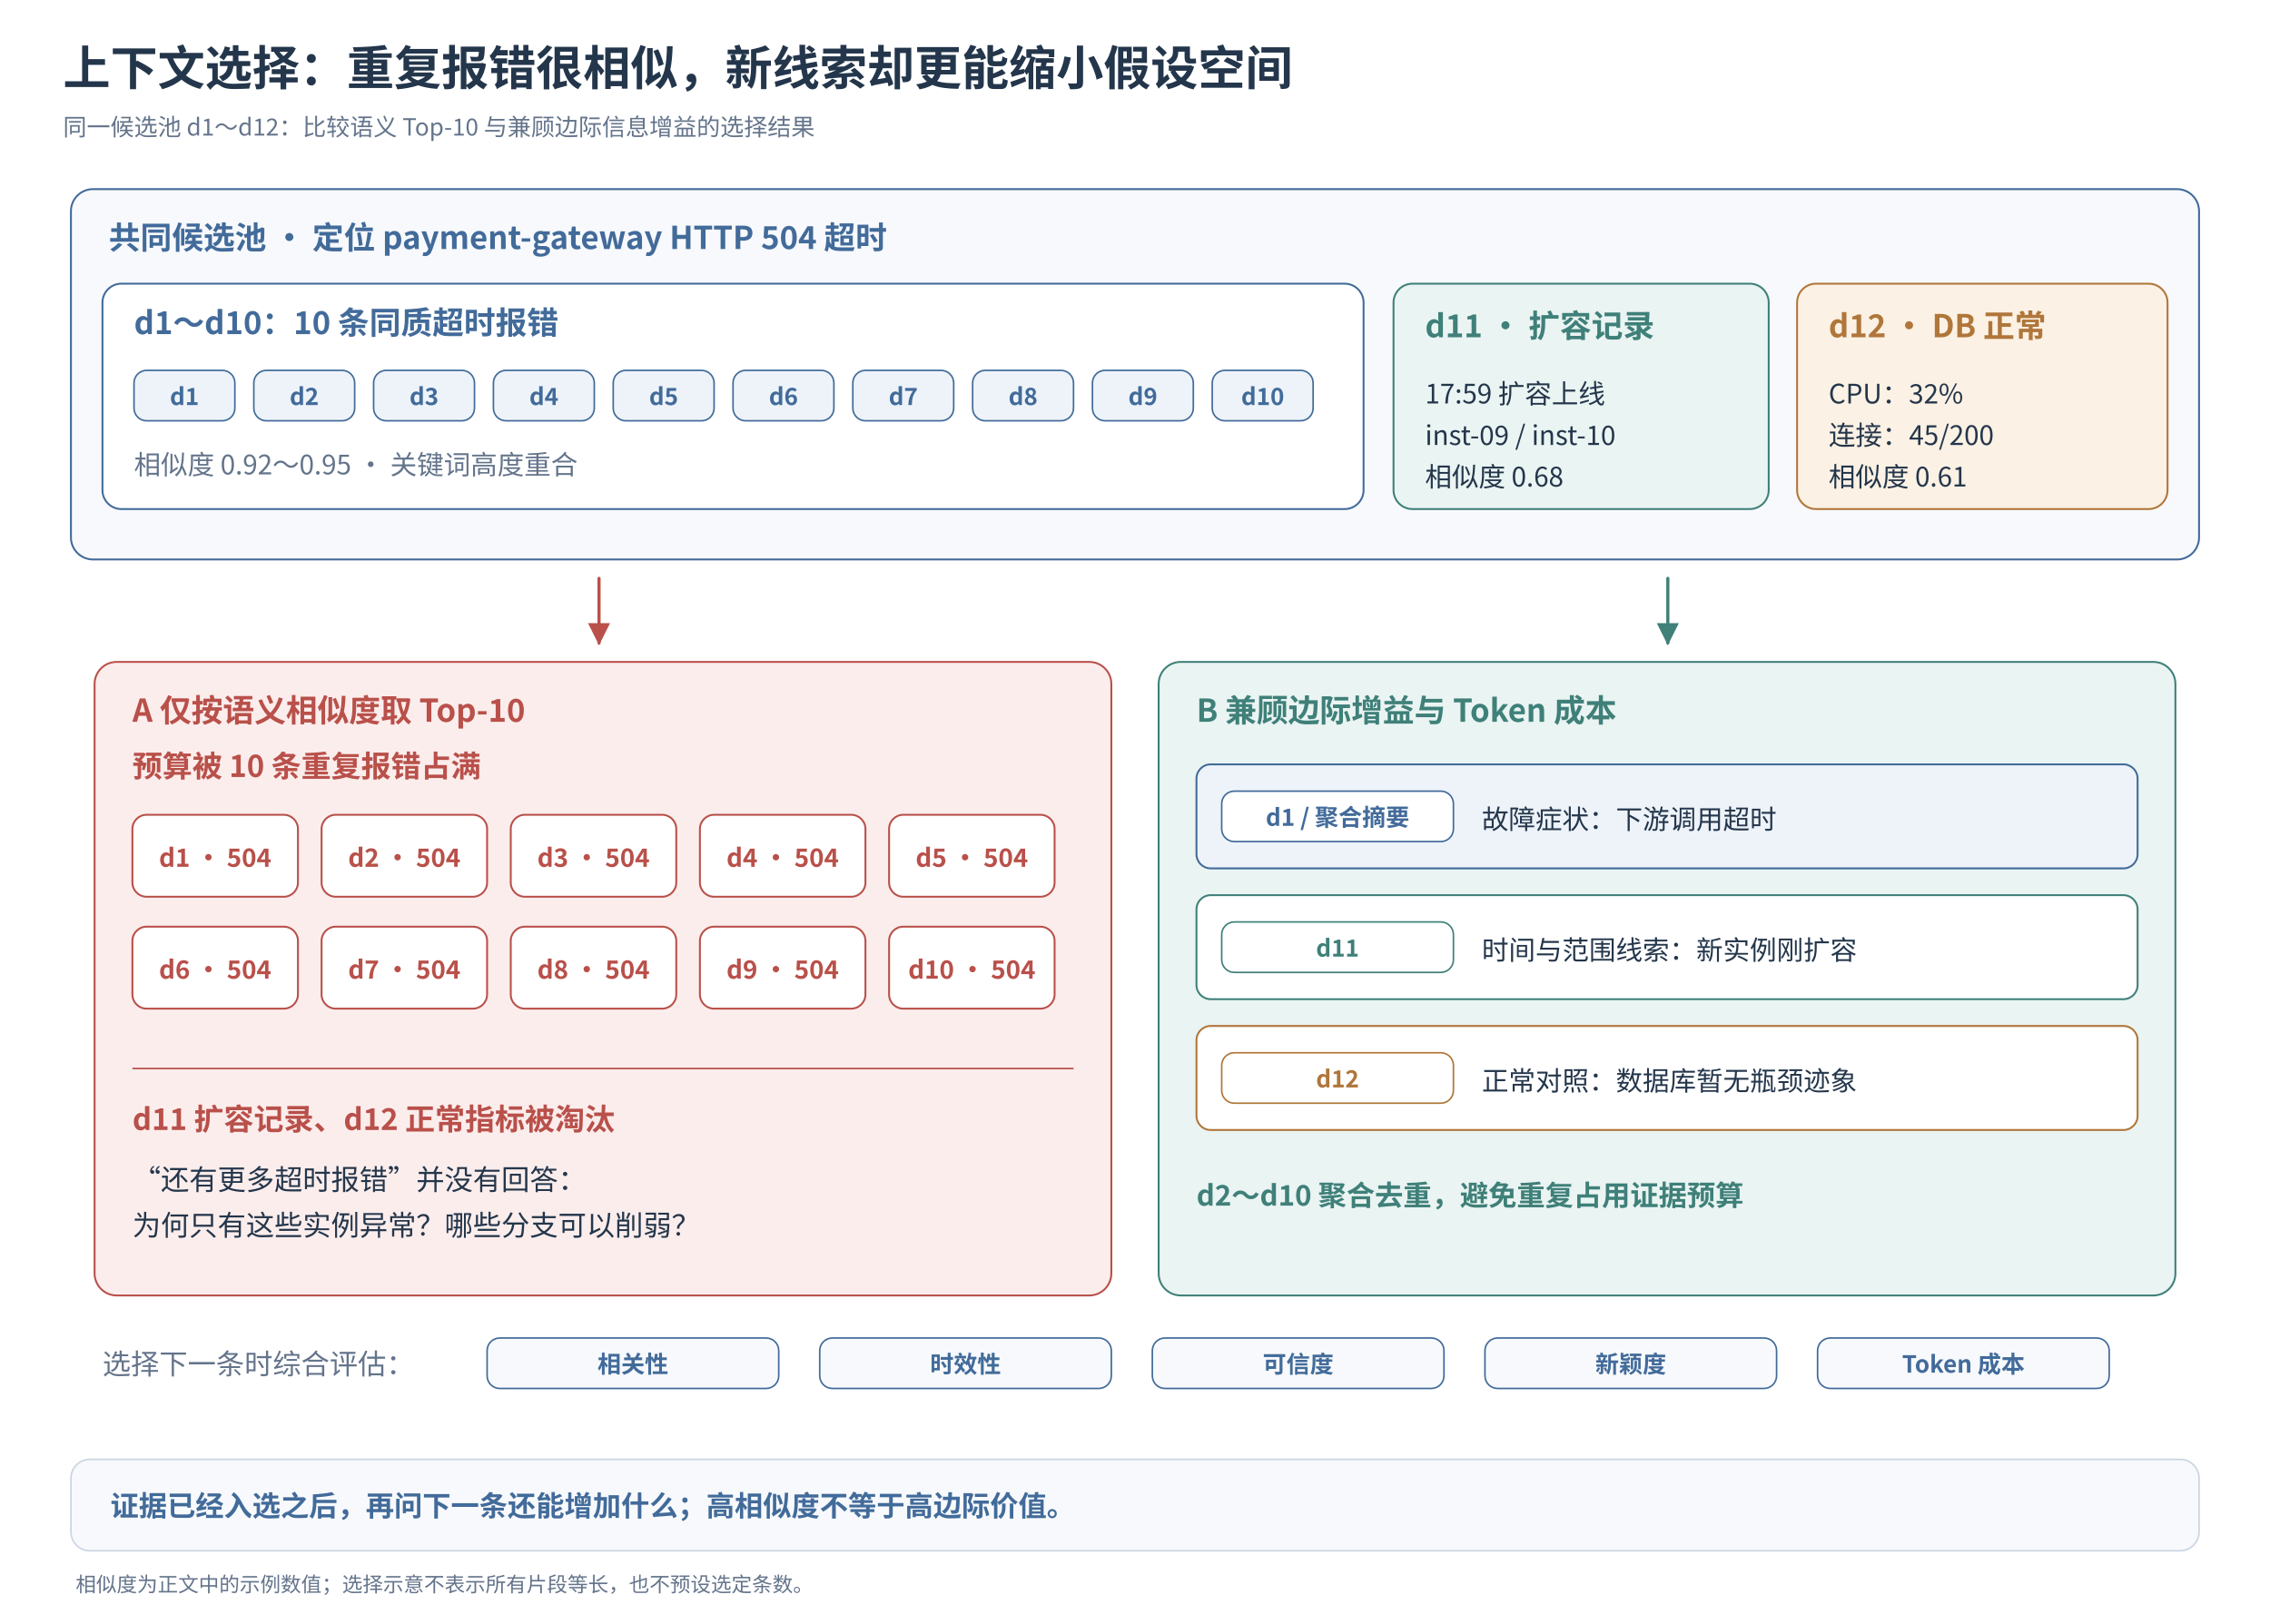
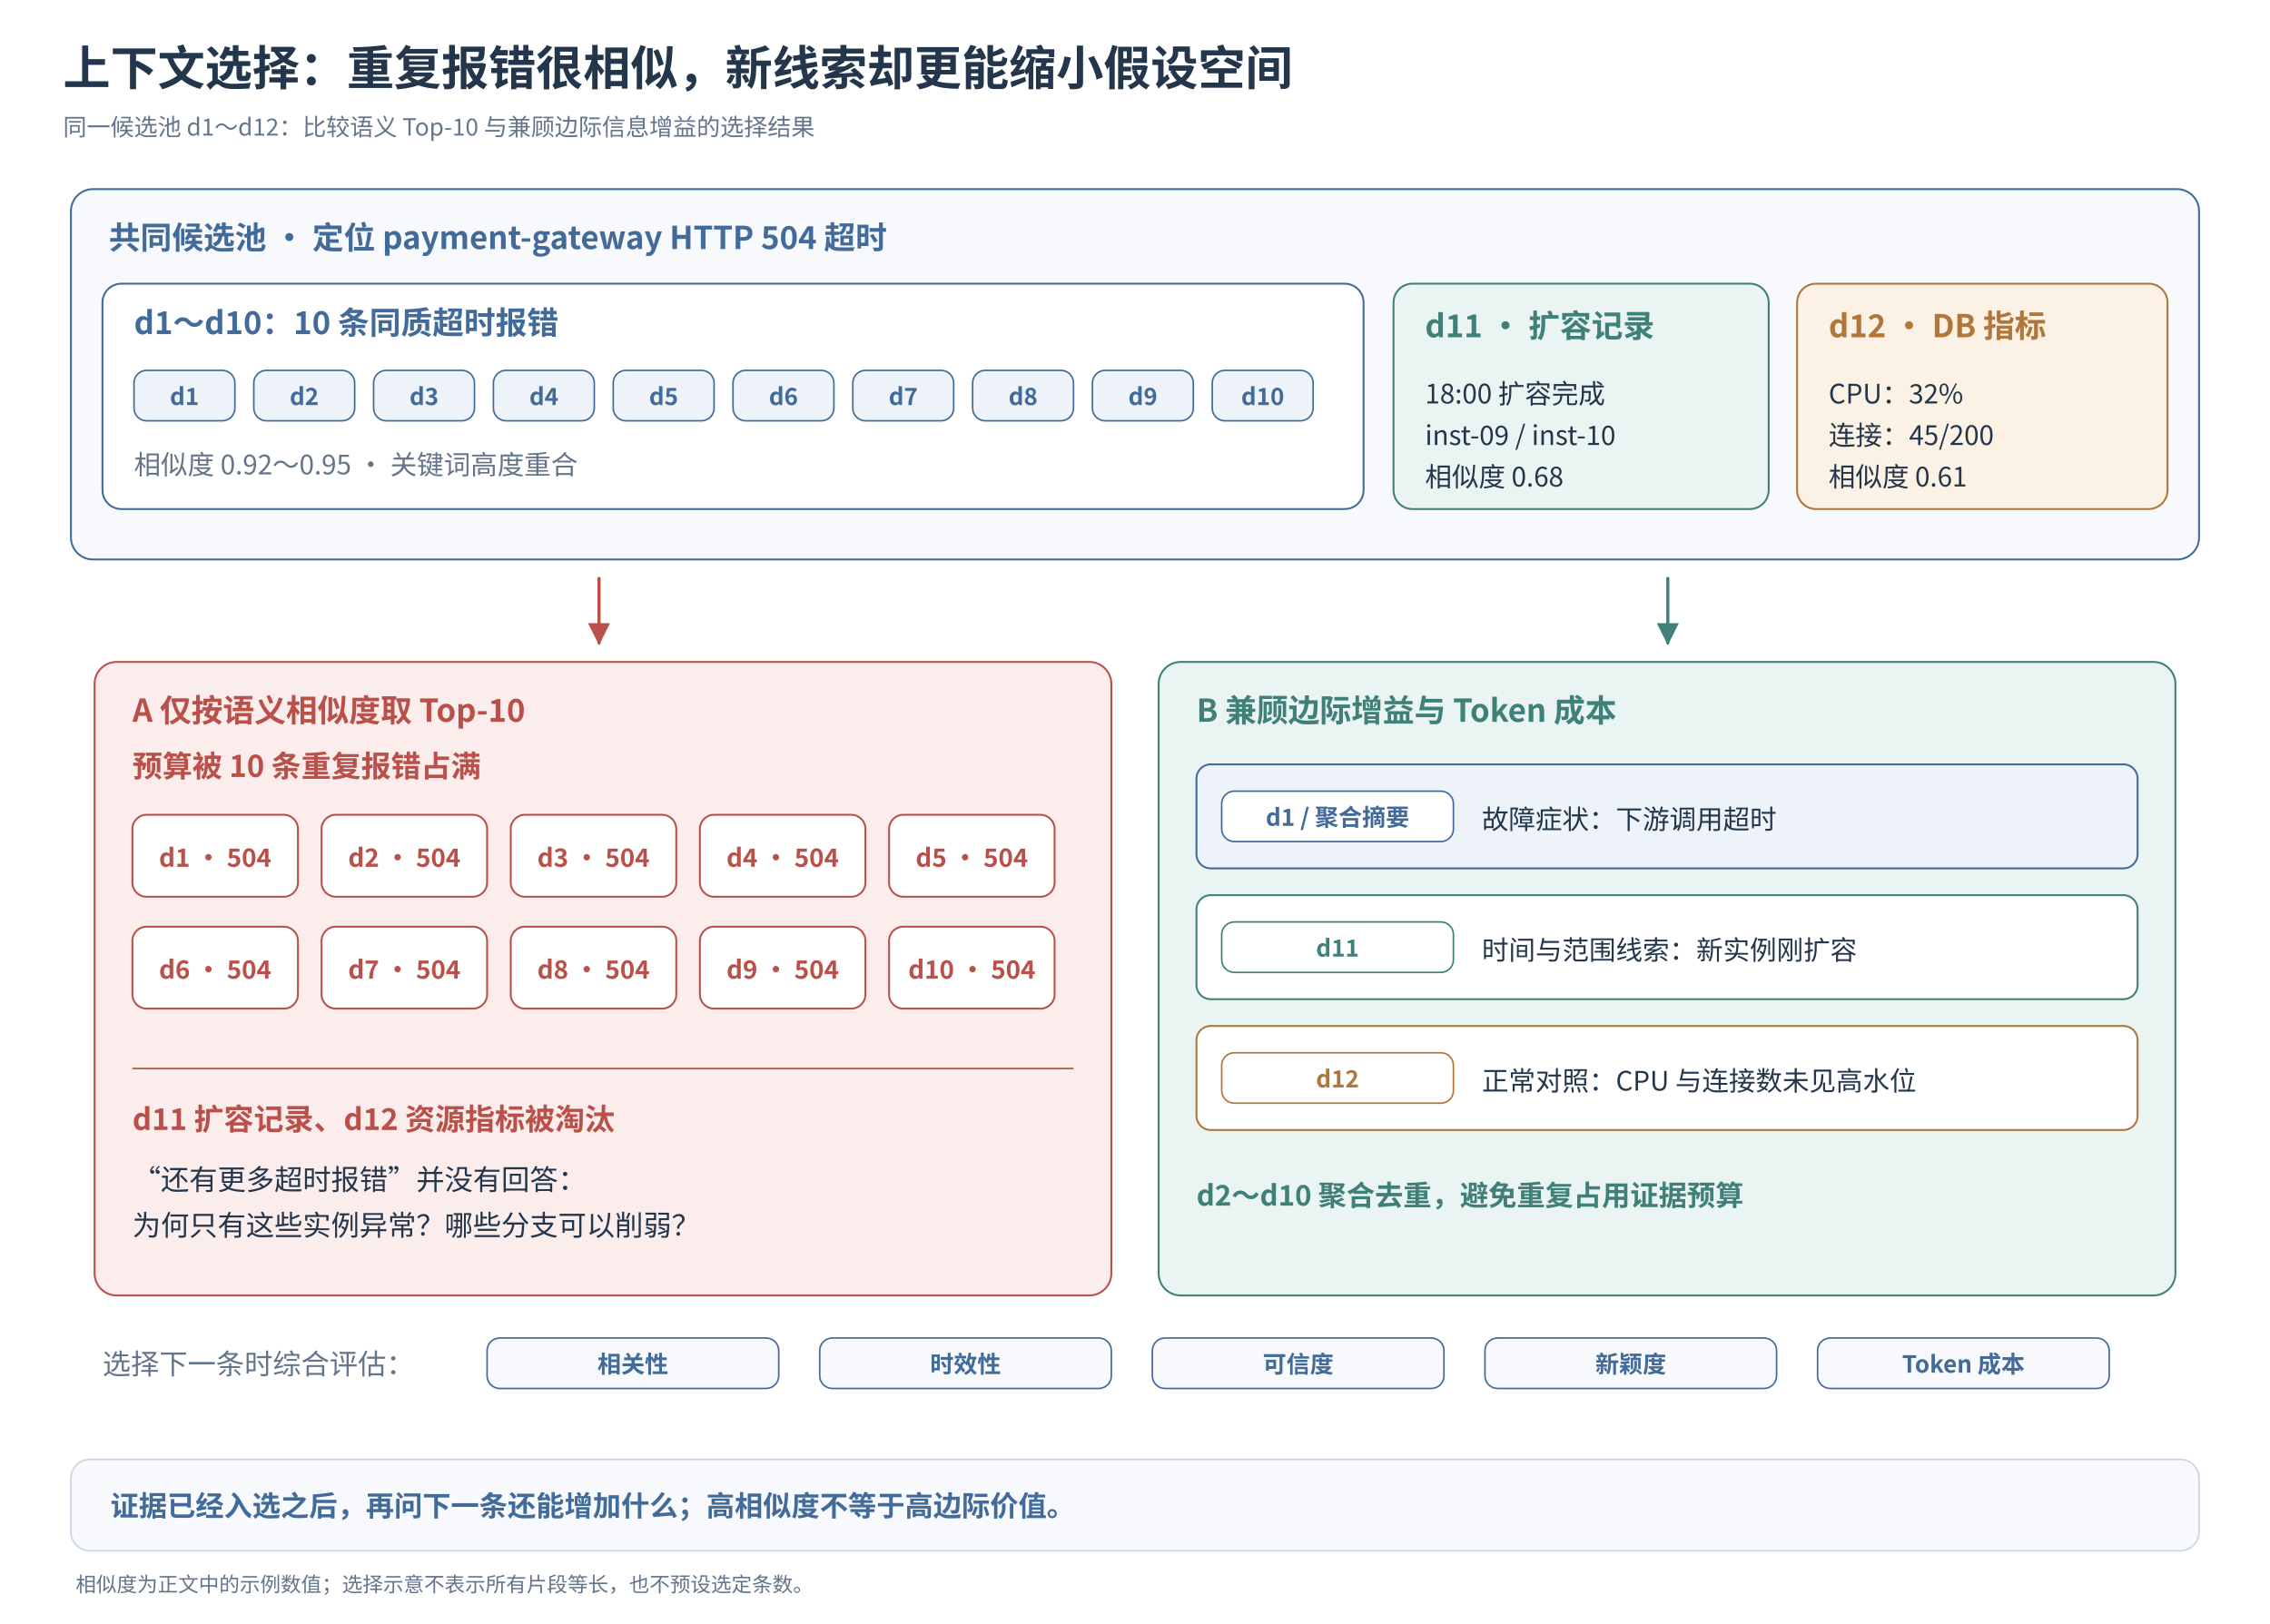
<svg xmlns="http://www.w3.org/2000/svg" width="1440px" height="1030px" viewBox="0 0 1440 1030" role="img" aria-labelledby="title desc">
  <defs>
    <marker id="a64748B" viewBox="0 0 10 10" refX="9" refY="5" markerWidth="7" markerHeight="7" orient="auto-start-reverse">
      <path d="M0 0L10 5L0 10Z" fill="#64748B" />
    </marker>
    <marker id="a426B9A" viewBox="0 0 10 10" refX="9" refY="5" markerWidth="7" markerHeight="7" orient="auto-start-reverse">
      <path d="M0 0L10 5L0 10Z" fill="#426B9A" />
    </marker>
    <marker id="a3F8079" viewBox="0 0 10 10" refX="9" refY="5" markerWidth="7" markerHeight="7" orient="auto-start-reverse">
      <path d="M0 0L10 5L0 10Z" fill="#3F8079" />
    </marker>
    <marker id="aB0763A" viewBox="0 0 10 10" refX="9" refY="5" markerWidth="7" markerHeight="7" orient="auto-start-reverse">
      <path d="M0 0L10 5L0 10Z" fill="#B0763A" />
    </marker>
    <marker id="aB9504A" viewBox="0 0 10 10" refX="9" refY="5" markerWidth="7" markerHeight="7" orient="auto-start-reverse">
      <path d="M0 0L10 5L0 10Z" fill="#B9504A" />
    </marker>
  </defs>
  <rect x="0" y="0" width="1440" height="1030" rx="0" fill="#FFFFFF" stroke="#FFFFFF" stroke-width="1.2" />
  <text x="40" y="54" font-family="'PingFang SC','Noto Sans CJK SC','Microsoft YaHei',sans-serif" font-size="30" fill="#24364B" font-weight="700" text-anchor="start">上下文选择：重复报错很相似，新线索却更能缩小假设空间</text>
  <text x="40" y="86" font-family="'PingFang SC','Noto Sans CJK SC','Microsoft YaHei',sans-serif" font-size="15" fill="#64748B" font-weight="400" text-anchor="start">同一候选池 d1～d12：比较语义 Top-10 与兼顾边际信息增益的选择结果</text>
  <rect x="45" y="120" width="1350" height="235" rx="14" fill="#F7F9FC" stroke="#426B9A" stroke-width="1.2" />
  <text x="69" y="158" font-family="'PingFang SC','Noto Sans CJK SC','Microsoft YaHei',sans-serif" font-size="20" fill="#426B9A" font-weight="700" text-anchor="start">共同候选池 · 定位 payment-gateway HTTP 504 超时</text>
  <rect x="65" y="180" width="800" height="143" rx="12" fill="#FFFFFF" stroke="#426B9A" stroke-width="1.2" />
  <text x="85" y="212" font-family="'PingFang SC','Noto Sans CJK SC','Microsoft YaHei',sans-serif" font-size="20" fill="#426B9A" font-weight="700" text-anchor="start">d1～d10：10 条同质超时报错</text>
  <rect x="85" y="235" width="64" height="32" rx="8" fill="#EDF3F9" stroke="#426B9A" stroke-width="1" />
  <text x="117.0" y="257" font-family="'PingFang SC','Noto Sans CJK SC','Microsoft YaHei',sans-serif" font-size="15" fill="#426B9A" font-weight="700" text-anchor="middle">d1</text>
  <rect x="161" y="235" width="64" height="32" rx="8" fill="#EDF3F9" stroke="#426B9A" stroke-width="1" />
  <text x="193.0" y="257" font-family="'PingFang SC','Noto Sans CJK SC','Microsoft YaHei',sans-serif" font-size="15" fill="#426B9A" font-weight="700" text-anchor="middle">d2</text>
  <rect x="237" y="235" width="64" height="32" rx="8" fill="#EDF3F9" stroke="#426B9A" stroke-width="1" />
  <text x="269.0" y="257" font-family="'PingFang SC','Noto Sans CJK SC','Microsoft YaHei',sans-serif" font-size="15" fill="#426B9A" font-weight="700" text-anchor="middle">d3</text>
  <rect x="313" y="235" width="64" height="32" rx="8" fill="#EDF3F9" stroke="#426B9A" stroke-width="1" />
  <text x="345.0" y="257" font-family="'PingFang SC','Noto Sans CJK SC','Microsoft YaHei',sans-serif" font-size="15" fill="#426B9A" font-weight="700" text-anchor="middle">d4</text>
  <rect x="389" y="235" width="64" height="32" rx="8" fill="#EDF3F9" stroke="#426B9A" stroke-width="1" />
  <text x="421.0" y="257" font-family="'PingFang SC','Noto Sans CJK SC','Microsoft YaHei',sans-serif" font-size="15" fill="#426B9A" font-weight="700" text-anchor="middle">d5</text>
  <rect x="465" y="235" width="64" height="32" rx="8" fill="#EDF3F9" stroke="#426B9A" stroke-width="1" />
  <text x="497.0" y="257" font-family="'PingFang SC','Noto Sans CJK SC','Microsoft YaHei',sans-serif" font-size="15" fill="#426B9A" font-weight="700" text-anchor="middle">d6</text>
  <rect x="541" y="235" width="64" height="32" rx="8" fill="#EDF3F9" stroke="#426B9A" stroke-width="1" />
  <text x="573.0" y="257" font-family="'PingFang SC','Noto Sans CJK SC','Microsoft YaHei',sans-serif" font-size="15" fill="#426B9A" font-weight="700" text-anchor="middle">d7</text>
  <rect x="617" y="235" width="64" height="32" rx="8" fill="#EDF3F9" stroke="#426B9A" stroke-width="1" />
  <text x="649.0" y="257" font-family="'PingFang SC','Noto Sans CJK SC','Microsoft YaHei',sans-serif" font-size="15" fill="#426B9A" font-weight="700" text-anchor="middle">d8</text>
  <rect x="693" y="235" width="64" height="32" rx="8" fill="#EDF3F9" stroke="#426B9A" stroke-width="1" />
  <text x="725.0" y="257" font-family="'PingFang SC','Noto Sans CJK SC','Microsoft YaHei',sans-serif" font-size="15" fill="#426B9A" font-weight="700" text-anchor="middle">d9</text>
  <rect x="769" y="235" width="64" height="32" rx="8" fill="#EDF3F9" stroke="#426B9A" stroke-width="1" />
  <text x="801.0" y="257" font-family="'PingFang SC','Noto Sans CJK SC','Microsoft YaHei',sans-serif" font-size="15" fill="#426B9A" font-weight="700" text-anchor="middle">d10</text>
  <text x="85" y="301" font-family="'PingFang SC','Noto Sans CJK SC','Microsoft YaHei',sans-serif" font-size="17" fill="#64748B" font-weight="400" text-anchor="start">相似度 0.92～0.95 · 关键词高度重合</text>
  <rect x="884" y="180" width="238" height="143" rx="12" fill="#EAF4F2" stroke="#3F8079" stroke-width="1.2" />
  <text x="904" y="214.0" font-family="'PingFang SC','Noto Sans CJK SC','Microsoft YaHei',sans-serif" font-size="20" fill="#3F8079" font-weight="700" text-anchor="start">d11 · 扩容记录</text>
-   <text x="904" y="256.0" font-family="'PingFang SC','Noto Sans CJK SC','Microsoft YaHei',sans-serif" font-size="17" fill="#24364B" font-weight="400" text-anchor="start">17:59 扩容上线</text>
+   <text x="904" y="256.0" font-family="'PingFang SC','Noto Sans CJK SC','Microsoft YaHei',sans-serif" font-size="17" fill="#24364B" font-weight="400" text-anchor="start">18:00 扩容完成</text>
  <text x="904" y="282.35" font-family="'PingFang SC','Noto Sans CJK SC','Microsoft YaHei',sans-serif" font-size="17" fill="#24364B" font-weight="400" text-anchor="start">inst-09 / inst-10</text>
  <text x="904" y="308.7" font-family="'PingFang SC','Noto Sans CJK SC','Microsoft YaHei',sans-serif" font-size="17" fill="#24364B" font-weight="400" text-anchor="start">相似度 0.68</text>
  <rect x="1140" y="180" width="235" height="143" rx="12" fill="#FBF1E4" stroke="#B0763A" stroke-width="1.2" />
-   <text x="1160" y="214.0" font-family="'PingFang SC','Noto Sans CJK SC','Microsoft YaHei',sans-serif" font-size="20" fill="#B0763A" font-weight="700" text-anchor="start">d12 · DB 正常</text>
+   <text x="1160" y="214.0" font-family="'PingFang SC','Noto Sans CJK SC','Microsoft YaHei',sans-serif" font-size="20" fill="#B0763A" font-weight="700" text-anchor="start">d12 · DB 指标</text>
  <text x="1160" y="256.0" font-family="'PingFang SC','Noto Sans CJK SC','Microsoft YaHei',sans-serif" font-size="17" fill="#24364B" font-weight="400" text-anchor="start">CPU：32%</text>
  <text x="1160" y="282.35" font-family="'PingFang SC','Noto Sans CJK SC','Microsoft YaHei',sans-serif" font-size="17" fill="#24364B" font-weight="400" text-anchor="start">连接：45/200</text>
  <text x="1160" y="308.7" font-family="'PingFang SC','Noto Sans CJK SC','Microsoft YaHei',sans-serif" font-size="17" fill="#24364B" font-weight="400" text-anchor="start">相似度 0.61</text>
  <path d="M 380 367 L 380 408" fill="none" stroke="#B9504A" stroke-width="2" stroke-linejoin="round" stroke-linecap="round" marker-end="url(#aB9504A)" />
  <path d="M 1058 367 L 1058 408" fill="none" stroke="#3F8079" stroke-width="2" stroke-linejoin="round" stroke-linecap="round" marker-end="url(#a3F8079)" />
  <rect x="60" y="420" width="645" height="402" rx="14" fill="#FBEDEC" stroke="#B9504A" stroke-width="1.2" />
  <text x="84" y="458" font-family="'PingFang SC','Noto Sans CJK SC','Microsoft YaHei',sans-serif" font-size="20" fill="#B9504A" font-weight="700" text-anchor="start">A  仅按语义相似度取 Top-10</text>
  <text x="84" y="493" font-family="'PingFang SC','Noto Sans CJK SC','Microsoft YaHei',sans-serif" font-size="19" fill="#B9504A" font-weight="700" text-anchor="start">预算被 10 条重复报错占满</text>
  <rect x="84" y="517" width="105" height="52" rx="9" fill="#FFFFFF" stroke="#B9504A" stroke-width="1.2" />
  <text x="136.5" y="550" font-family="'PingFang SC','Noto Sans CJK SC','Microsoft YaHei',sans-serif" font-size="16" fill="#B9504A" font-weight="700" text-anchor="middle">d1 · 504</text>
  <rect x="204" y="517" width="105" height="52" rx="9" fill="#FFFFFF" stroke="#B9504A" stroke-width="1.2" />
  <text x="256.5" y="550" font-family="'PingFang SC','Noto Sans CJK SC','Microsoft YaHei',sans-serif" font-size="16" fill="#B9504A" font-weight="700" text-anchor="middle">d2 · 504</text>
  <rect x="324" y="517" width="105" height="52" rx="9" fill="#FFFFFF" stroke="#B9504A" stroke-width="1.2" />
  <text x="376.5" y="550" font-family="'PingFang SC','Noto Sans CJK SC','Microsoft YaHei',sans-serif" font-size="16" fill="#B9504A" font-weight="700" text-anchor="middle">d3 · 504</text>
  <rect x="444" y="517" width="105" height="52" rx="9" fill="#FFFFFF" stroke="#B9504A" stroke-width="1.2" />
  <text x="496.5" y="550" font-family="'PingFang SC','Noto Sans CJK SC','Microsoft YaHei',sans-serif" font-size="16" fill="#B9504A" font-weight="700" text-anchor="middle">d4 · 504</text>
  <rect x="564" y="517" width="105" height="52" rx="9" fill="#FFFFFF" stroke="#B9504A" stroke-width="1.2" />
  <text x="616.5" y="550" font-family="'PingFang SC','Noto Sans CJK SC','Microsoft YaHei',sans-serif" font-size="16" fill="#B9504A" font-weight="700" text-anchor="middle">d5 · 504</text>
  <rect x="84" y="588" width="105" height="52" rx="9" fill="#FFFFFF" stroke="#B9504A" stroke-width="1.2" />
  <text x="136.5" y="621" font-family="'PingFang SC','Noto Sans CJK SC','Microsoft YaHei',sans-serif" font-size="16" fill="#B9504A" font-weight="700" text-anchor="middle">d6 · 504</text>
  <rect x="204" y="588" width="105" height="52" rx="9" fill="#FFFFFF" stroke="#B9504A" stroke-width="1.2" />
  <text x="256.5" y="621" font-family="'PingFang SC','Noto Sans CJK SC','Microsoft YaHei',sans-serif" font-size="16" fill="#B9504A" font-weight="700" text-anchor="middle">d7 · 504</text>
  <rect x="324" y="588" width="105" height="52" rx="9" fill="#FFFFFF" stroke="#B9504A" stroke-width="1.2" />
  <text x="376.5" y="621" font-family="'PingFang SC','Noto Sans CJK SC','Microsoft YaHei',sans-serif" font-size="16" fill="#B9504A" font-weight="700" text-anchor="middle">d8 · 504</text>
  <rect x="444" y="588" width="105" height="52" rx="9" fill="#FFFFFF" stroke="#B9504A" stroke-width="1.2" />
  <text x="496.5" y="621" font-family="'PingFang SC','Noto Sans CJK SC','Microsoft YaHei',sans-serif" font-size="16" fill="#B9504A" font-weight="700" text-anchor="middle">d9 · 504</text>
  <rect x="564" y="588" width="105" height="52" rx="9" fill="#FFFFFF" stroke="#B9504A" stroke-width="1.2" />
  <text x="616.5" y="621" font-family="'PingFang SC','Noto Sans CJK SC','Microsoft YaHei',sans-serif" font-size="16" fill="#B9504A" font-weight="700" text-anchor="middle">d10 · 504</text>
  <line x1="84" y1="678" x2="681" y2="678" stroke="#B9504A" stroke-width="1" />
-   <text x="84" y="717" font-family="'PingFang SC','Noto Sans CJK SC','Microsoft YaHei',sans-serif" font-size="19" fill="#B9504A" font-weight="700" text-anchor="start">d11 扩容记录、d12 正常指标被淘汰</text>
+   <text x="84" y="717" font-family="'PingFang SC','Noto Sans CJK SC','Microsoft YaHei',sans-serif" font-size="19" fill="#B9504A" font-weight="700" text-anchor="start">d11 扩容记录、d12 资源指标被淘汰</text>
  <text x="84" y="755" font-family="'PingFang SC','Noto Sans CJK SC','Microsoft YaHei',sans-serif" font-size="18" fill="#24364B" font-weight="400" text-anchor="start">“还有更多超时报错”并没有回答：</text>
  <text x="84" y="784" font-family="'PingFang SC','Noto Sans CJK SC','Microsoft YaHei',sans-serif" font-size="18" fill="#24364B" font-weight="400" text-anchor="start">为何只有这些实例异常？哪些分支可以削弱？</text>
  <rect x="735" y="420" width="645" height="402" rx="14" fill="#EAF4F2" stroke="#3F8079" stroke-width="1.2" />
  <text x="759" y="458" font-family="'PingFang SC','Noto Sans CJK SC','Microsoft YaHei',sans-serif" font-size="20" fill="#3F8079" font-weight="700" text-anchor="start">B  兼顾边际增益与 Token 成本</text>
  <rect x="759" y="485" width="597" height="66" rx="9" fill="#EDF3F9" stroke="#426B9A" stroke-width="1.2" />
  <rect x="775" y="502" width="147" height="32" rx="8" fill="#FFFFFF" stroke="#426B9A" stroke-width="1" />
  <text x="848.5" y="524" font-family="'PingFang SC','Noto Sans CJK SC','Microsoft YaHei',sans-serif" font-size="15" fill="#426B9A" font-weight="700" text-anchor="middle">d1 / 聚合摘要</text>
  <text x="940" y="526" font-family="'PingFang SC','Noto Sans CJK SC','Microsoft YaHei',sans-serif" font-size="17" fill="#24364B" font-weight="400" text-anchor="start">故障症状：下游调用超时</text>
  <rect x="759" y="568" width="597" height="66" rx="9" fill="#FFFFFF" stroke="#3F8079" stroke-width="1.2" />
  <rect x="775" y="585" width="147" height="32" rx="8" fill="#FFFFFF" stroke="#3F8079" stroke-width="1" />
  <text x="848.5" y="607" font-family="'PingFang SC','Noto Sans CJK SC','Microsoft YaHei',sans-serif" font-size="15" fill="#3F8079" font-weight="700" text-anchor="middle">d11</text>
  <text x="940" y="609" font-family="'PingFang SC','Noto Sans CJK SC','Microsoft YaHei',sans-serif" font-size="17" fill="#24364B" font-weight="400" text-anchor="start">时间与范围线索：新实例刚扩容</text>
  <rect x="759" y="651" width="597" height="66" rx="9" fill="#FFFFFF" stroke="#B0763A" stroke-width="1.2" />
  <rect x="775" y="668" width="147" height="32" rx="8" fill="#FFFFFF" stroke="#B0763A" stroke-width="1" />
  <text x="848.5" y="690" font-family="'PingFang SC','Noto Sans CJK SC','Microsoft YaHei',sans-serif" font-size="15" fill="#B0763A" font-weight="700" text-anchor="middle">d12</text>
-   <text x="940" y="692" font-family="'PingFang SC','Noto Sans CJK SC','Microsoft YaHei',sans-serif" font-size="17" fill="#24364B" font-weight="400" text-anchor="start">正常对照：数据库暂无瓶颈迹象</text>
+   <text x="940" y="692" font-family="'PingFang SC','Noto Sans CJK SC','Microsoft YaHei',sans-serif" font-size="17" fill="#24364B" font-weight="400" text-anchor="start">正常对照：CPU 与连接数未见高水位</text>
  <text x="759" y="765" font-family="'PingFang SC','Noto Sans CJK SC','Microsoft YaHei',sans-serif" font-size="18" fill="#3F8079" font-weight="700" text-anchor="start">d2～d10 聚合去重，避免重复占用证据预算</text>
  <text x="65" y="872" font-family="'PingFang SC','Noto Sans CJK SC','Microsoft YaHei',sans-serif" font-size="18" fill="#64748B" font-weight="400" text-anchor="start">选择下一条时综合评估：</text>
  <rect x="309" y="849" width="185" height="32" rx="8" fill="#F7F9FC" stroke="#426B9A" stroke-width="1" />
  <text x="401.5" y="871" font-family="'PingFang SC','Noto Sans CJK SC','Microsoft YaHei',sans-serif" font-size="15" fill="#426B9A" font-weight="700" text-anchor="middle">相关性</text>
  <rect x="520" y="849" width="185" height="32" rx="8" fill="#F7F9FC" stroke="#426B9A" stroke-width="1" />
  <text x="612.5" y="871" font-family="'PingFang SC','Noto Sans CJK SC','Microsoft YaHei',sans-serif" font-size="15" fill="#426B9A" font-weight="700" text-anchor="middle">时效性</text>
  <rect x="731" y="849" width="185" height="32" rx="8" fill="#F7F9FC" stroke="#426B9A" stroke-width="1" />
  <text x="823.5" y="871" font-family="'PingFang SC','Noto Sans CJK SC','Microsoft YaHei',sans-serif" font-size="15" fill="#426B9A" font-weight="700" text-anchor="middle">可信度</text>
  <rect x="942" y="849" width="185" height="32" rx="8" fill="#F7F9FC" stroke="#426B9A" stroke-width="1" />
  <text x="1034.5" y="871" font-family="'PingFang SC','Noto Sans CJK SC','Microsoft YaHei',sans-serif" font-size="15" fill="#426B9A" font-weight="700" text-anchor="middle">新颖度</text>
  <rect x="1153" y="849" width="185" height="32" rx="8" fill="#F7F9FC" stroke="#426B9A" stroke-width="1" />
  <text x="1245.5" y="871" font-family="'PingFang SC','Noto Sans CJK SC','Microsoft YaHei',sans-serif" font-size="15" fill="#426B9A" font-weight="700" text-anchor="middle">Token 成本</text>
  <rect x="45" y="926" width="1350" height="58" rx="12" fill="#F7F9FC" stroke="#CBD5E1" stroke-width="1" />
  <text x="70" y="962" font-family="'PingFang SC','Noto Sans CJK SC','Microsoft YaHei',sans-serif" font-size="18" fill="#426B9A" font-weight="700" text-anchor="start">证据已经入选之后，再问下一条还能增加什么；高相似度不等于高边际价值。</text>
  <text x="48" y="1010" font-family="'PingFang SC','Noto Sans CJK SC','Microsoft YaHei',sans-serif" font-size="13" fill="#64748B" font-weight="400" text-anchor="start">相似度为正文中的示例数值；选择示意不表示所有片段等长，也不预设选定条数。</text>
</svg>
